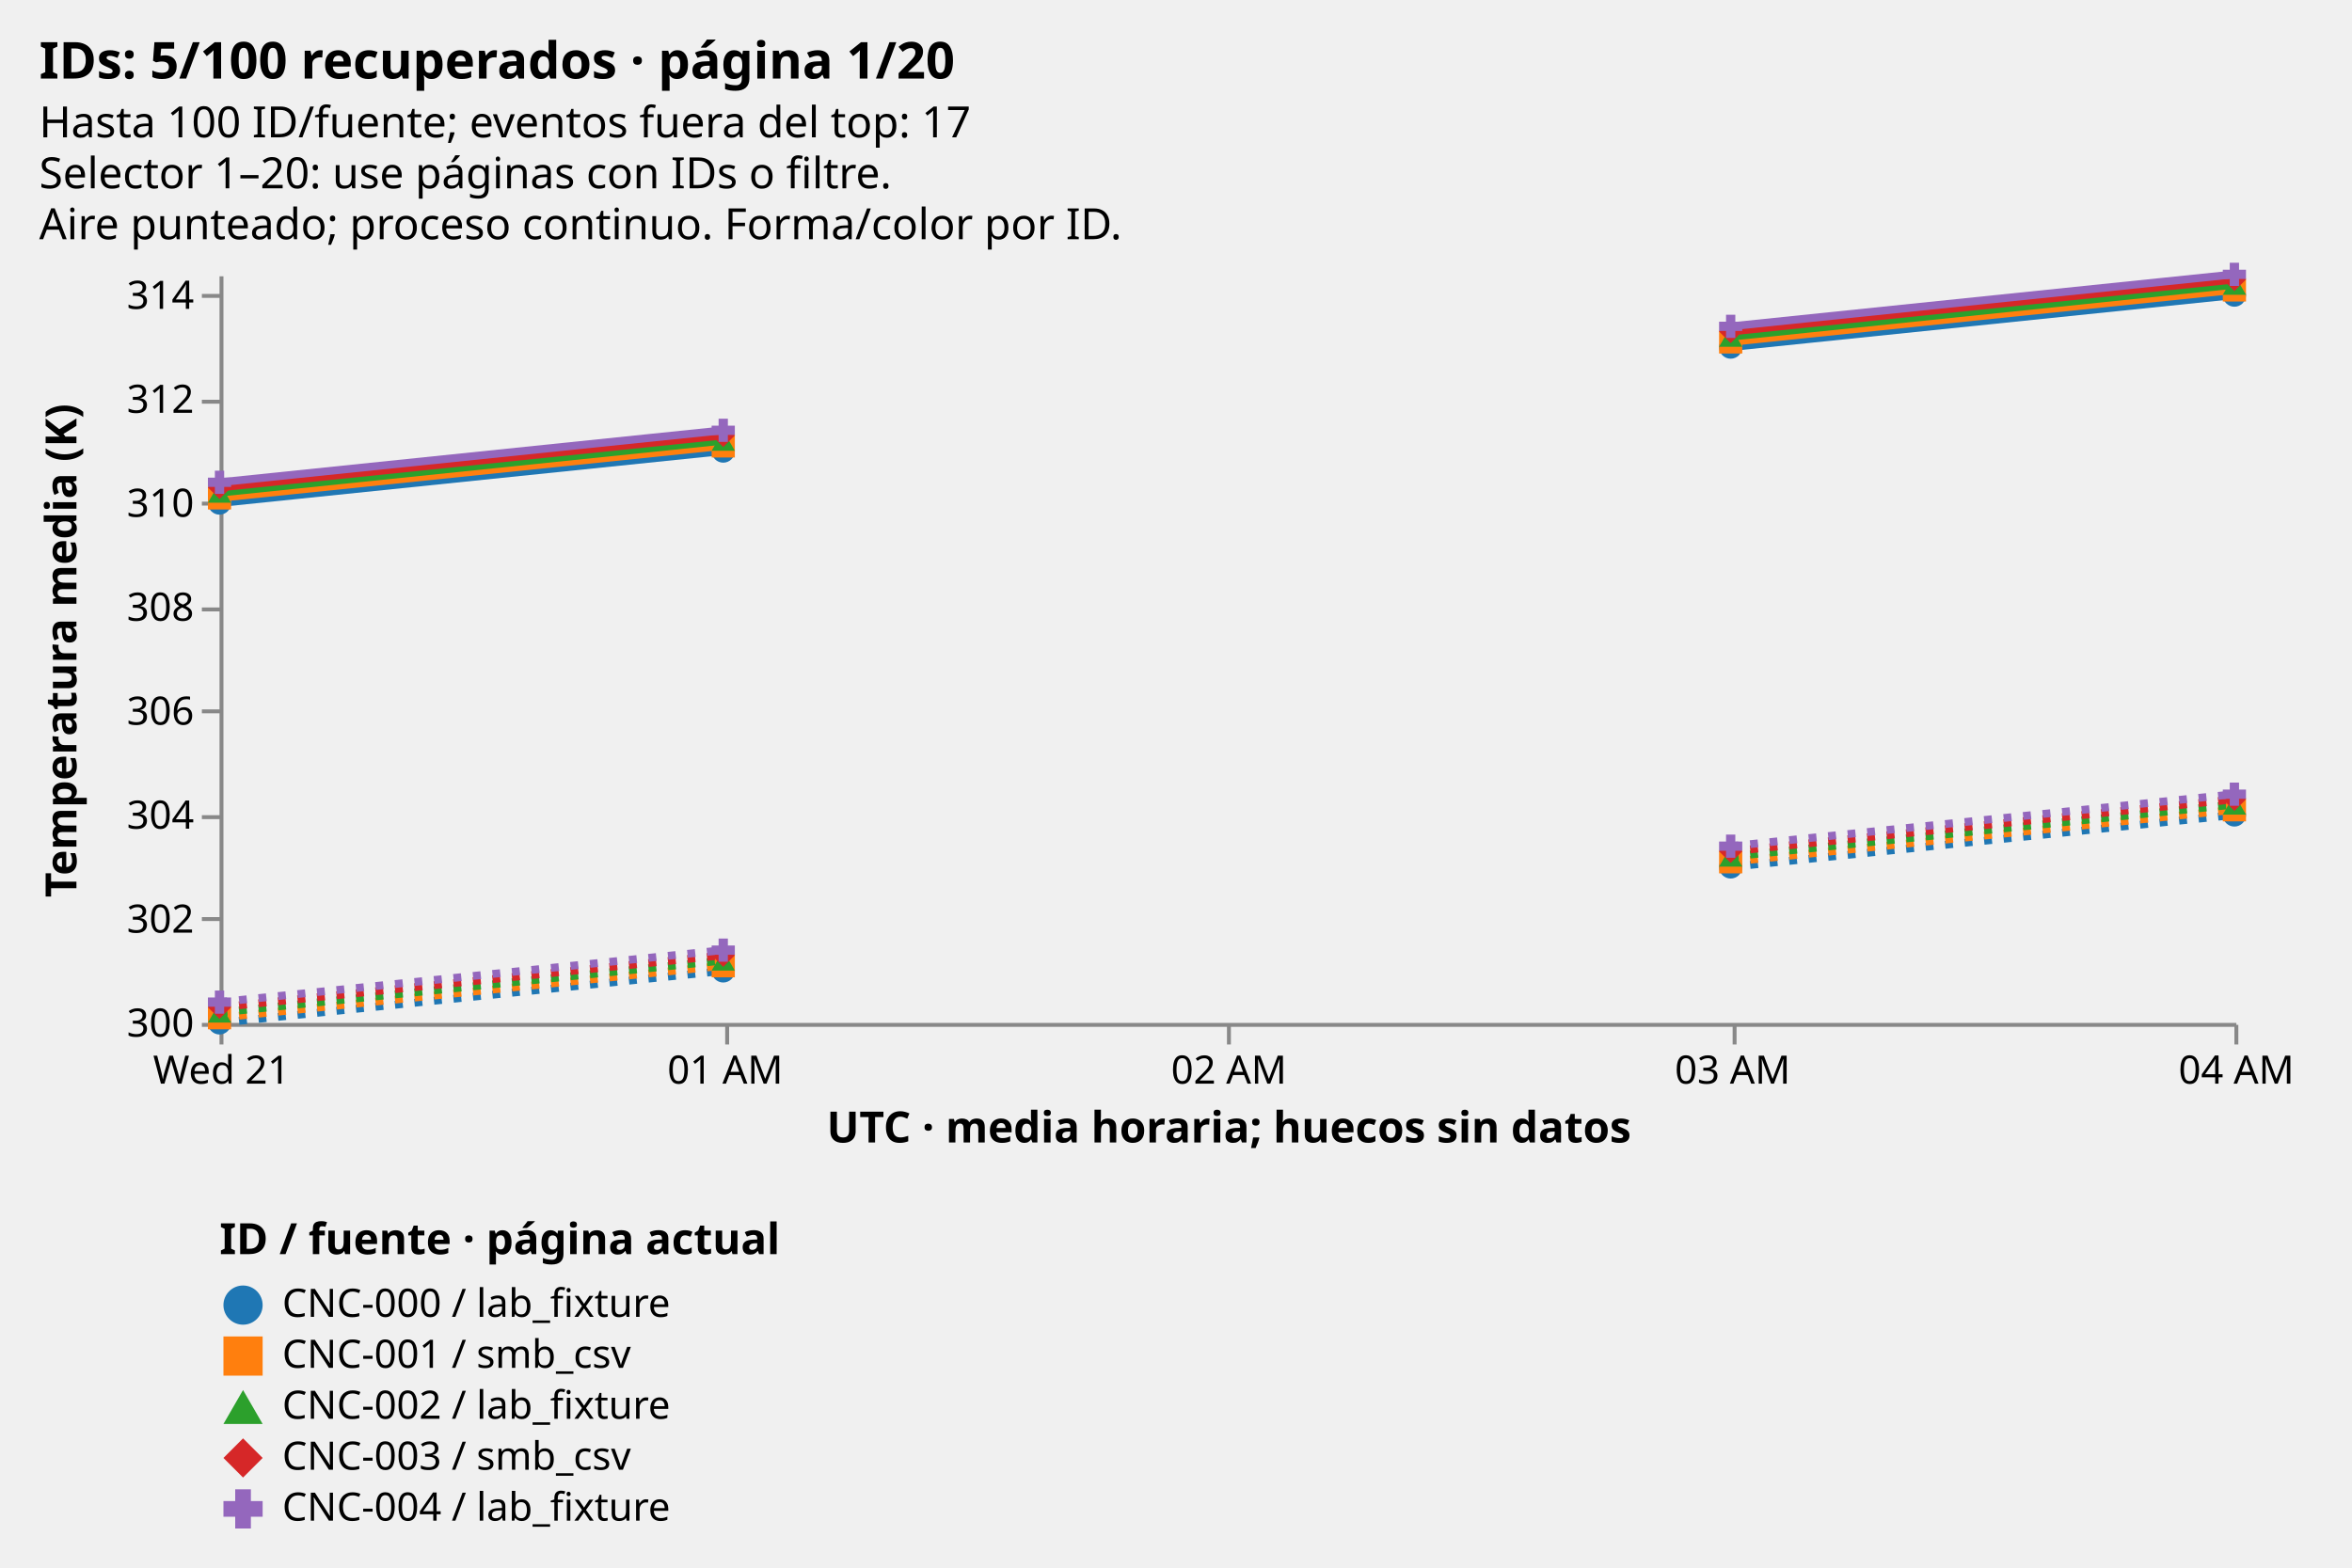
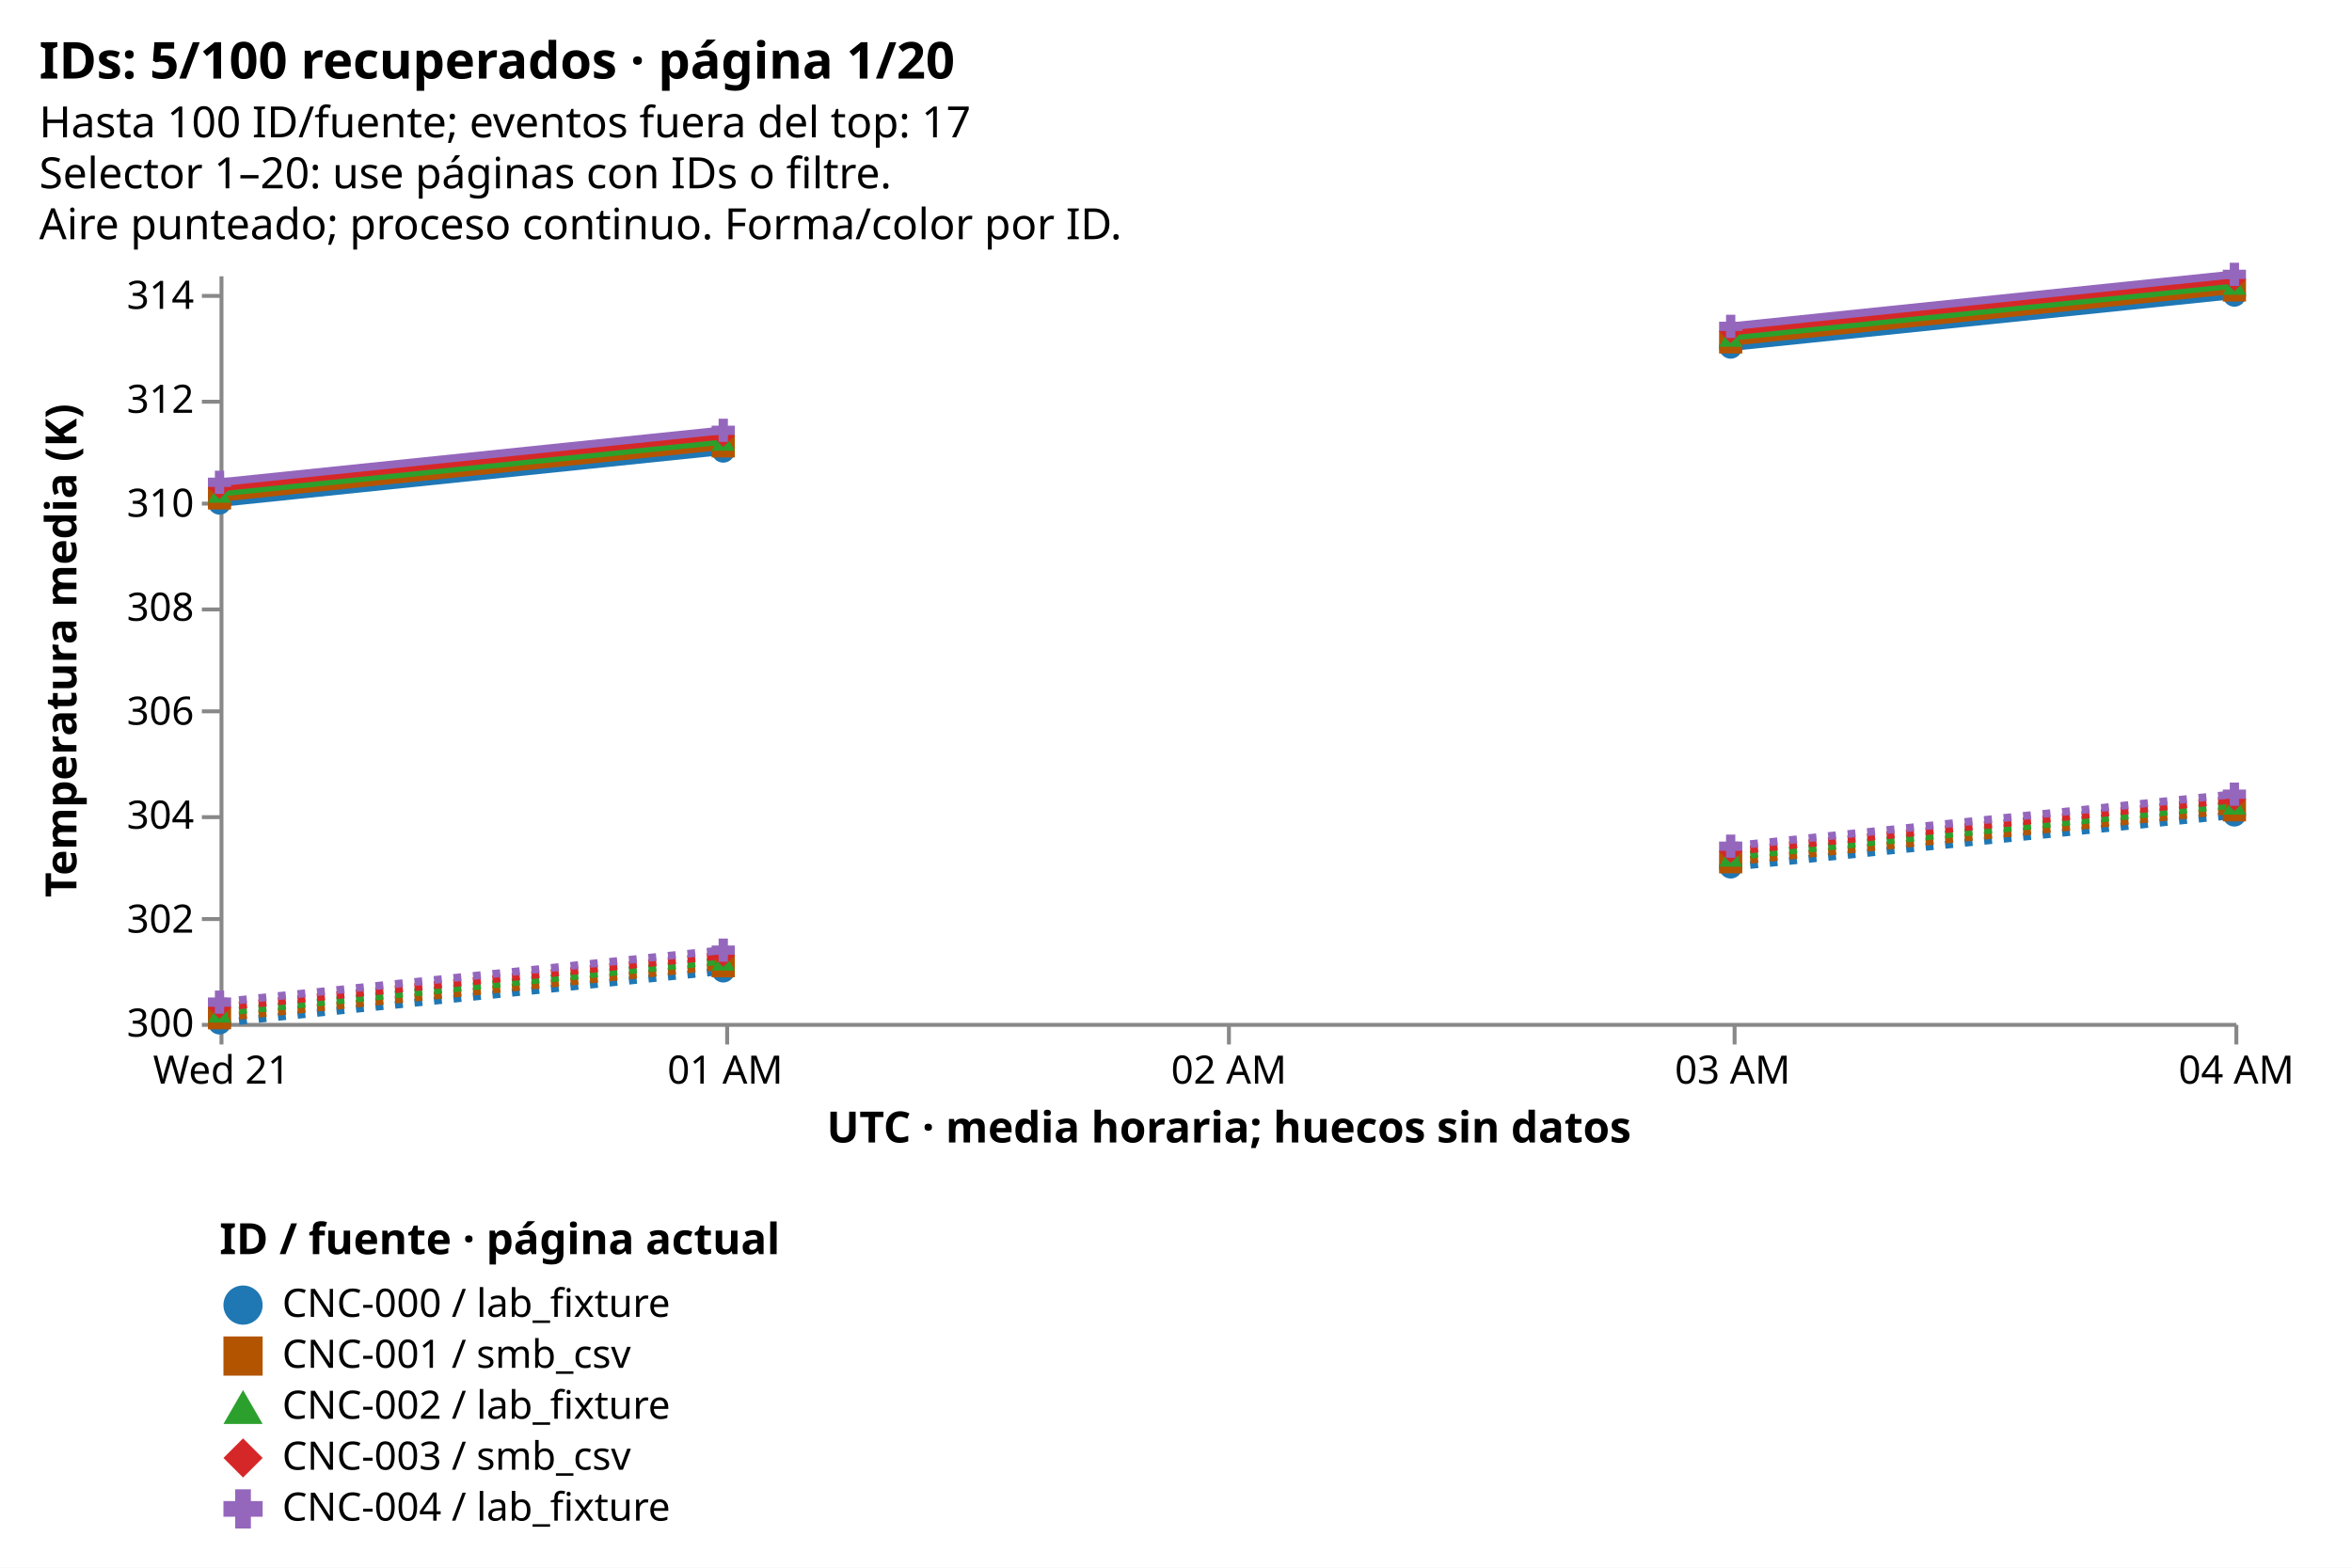
<svg xmlns="http://www.w3.org/2000/svg" version="1.1" class="marks" width="600" height="400" viewBox="0 0 600 400">
+   <rect width="600" height="400" fill="#ffffff" />
  <g fill="none" stroke-miterlimit="10" transform="translate(56,70)">
    <g class="mark-group role-frame root" role="graphics-object" aria-roledescription="group mark container">
      <g transform="translate(0,0)">
        <path class="background" aria-hidden="true" d="M0,0h514v191h-514Z" />
        <g>
          <g class="mark-group role-axis" role="graphics-symbol" aria-roledescription="axis" aria-label="X-axis titled 'UTC · media horaria; huecos sin datos' for a utc scale with values from Wednesday, 21 October 2026, 12:00:00 AM UTC to Wednesday, 21 October 2026, 4:00:00 AM UTC">
            <g transform="translate(0.5,191.5)">
              <path class="background" aria-hidden="true" d="M0,0h0v0h0Z" pointer-events="none" />
              <g>
                <g class="mark-rule role-axis-tick" pointer-events="none">
                  <line transform="translate(0,0)" x2="0" y2="5" stroke="#888" stroke-width="1" opacity="1" />
                  <line transform="translate(129,0)" x2="0" y2="5" stroke="#888" stroke-width="1" opacity="1" />
                  <line transform="translate(257,0)" x2="0" y2="5" stroke="#888" stroke-width="1" opacity="1" />
                  <line transform="translate(386,0)" x2="0" y2="5" stroke="#888" stroke-width="1" opacity="1" />
                  <line transform="translate(514,0)" x2="0" y2="5" stroke="#888" stroke-width="1" opacity="1" />
                </g>
                <g class="mark-text role-axis-label" pointer-events="none">
                  <text text-anchor="middle" transform="translate(0,15)" font-family="sans-serif" font-size="10px" fill="#000" opacity="1">Wed 21</text>
                  <text text-anchor="middle" transform="translate(128.5,15)" font-family="sans-serif" font-size="10px" fill="#000" opacity="1">01 AM</text>
                  <text text-anchor="middle" transform="translate(257,15)" font-family="sans-serif" font-size="10px" fill="#000" opacity="1">02 AM</text>
                  <text text-anchor="middle" transform="translate(385.5,15)" font-family="sans-serif" font-size="10px" fill="#000" opacity="1">03 AM</text>
                  <text text-anchor="middle" transform="translate(514,15)" font-family="sans-serif" font-size="10px" fill="#000" opacity="1">04 AM</text>
                </g>
                <g class="mark-rule role-axis-domain" pointer-events="none">
                  <line transform="translate(0,0)" x2="514" y2="0" stroke="#888" stroke-width="1" opacity="1" />
                </g>
                <g class="mark-text role-axis-title" pointer-events="none">
                  <text text-anchor="middle" transform="translate(257,30)" font-family="sans-serif" font-size="11px" font-weight="bold" fill="#000" opacity="1">UTC · media horaria; huecos sin datos</text>
                </g>
              </g>
              <path class="foreground" aria-hidden="true" d="" pointer-events="none" display="none" />
            </g>
          </g>
          <g class="mark-group role-axis" role="graphics-symbol" aria-roledescription="axis" aria-label="Y-axis titled 'Temperatura media (K)' for a linear scale with values from 300 to 314">
            <g transform="translate(0.5,0.5)">
              <path class="background" aria-hidden="true" d="M0,0h0v0h0Z" pointer-events="none" />
              <g>
                <g class="mark-rule role-axis-tick" pointer-events="none">
                  <line transform="translate(0,191)" x2="-5" y2="0" stroke="#888" stroke-width="1" opacity="1" />
                  <line transform="translate(0,164)" x2="-5" y2="0" stroke="#888" stroke-width="1" opacity="1" />
                  <line transform="translate(0,138)" x2="-5" y2="0" stroke="#888" stroke-width="1" opacity="1" />
                  <line transform="translate(0,111)" x2="-5" y2="0" stroke="#888" stroke-width="1" opacity="1" />
                  <line transform="translate(0,85)" x2="-5" y2="0" stroke="#888" stroke-width="1" opacity="1" />
                  <line transform="translate(0,58)" x2="-5" y2="0" stroke="#888" stroke-width="1" opacity="1" />
                  <line transform="translate(0,32)" x2="-5" y2="0" stroke="#888" stroke-width="1" opacity="1" />
                  <line transform="translate(0,5)" x2="-5" y2="0" stroke="#888" stroke-width="1" opacity="1" />
                </g>
                <g class="mark-text role-axis-label" pointer-events="none">
                  <text text-anchor="end" transform="translate(-7,194)" font-family="sans-serif" font-size="10px" fill="#000" opacity="1">300</text>
                  <text text-anchor="end" transform="translate(-7,167.4722)" font-family="sans-serif" font-size="10px" fill="#000" opacity="1">302</text>
                  <text text-anchor="end" transform="translate(-7,140.9444)" font-family="sans-serif" font-size="10px" fill="#000" opacity="1">304</text>
                  <text text-anchor="end" transform="translate(-7,114.4167)" font-family="sans-serif" font-size="10px" fill="#000" opacity="1">306</text>
                  <text text-anchor="end" transform="translate(-7,87.88889)" font-family="sans-serif" font-size="10px" fill="#000" opacity="1">308</text>
                  <text text-anchor="end" transform="translate(-7,61.36111)" font-family="sans-serif" font-size="10px" fill="#000" opacity="1">310</text>
                  <text text-anchor="end" transform="translate(-7,34.83333)" font-family="sans-serif" font-size="10px" fill="#000" opacity="1">312</text>
                  <text text-anchor="end" transform="translate(-7,8.305556)" font-family="sans-serif" font-size="10px" fill="#000" opacity="1">314</text>
                </g>
                <g class="mark-rule role-axis-domain" pointer-events="none">
                  <line transform="translate(0,191)" x2="0" y2="-191" stroke="#888" stroke-width="1" opacity="1" />
                </g>
                <g class="mark-text role-axis-title" pointer-events="none">
                  <text text-anchor="middle" transform="translate(-35,95.5) rotate(-90) translate(0,-2)" font-family="sans-serif" font-size="11px" font-weight="bold" fill="#000" opacity="1">Temperatura media (K)</text>
                </g>
              </g>
              <path class="foreground" aria-hidden="true" d="" pointer-events="none" display="none" />
            </g>
          </g>
          <g class="mark-group role-scope" role="graphics-object" aria-roledescription="group mark container">
            <g transform="translate(0,0)">
              <path class="background" aria-hidden="true" d="M0,0h0v0h0Z" />
              <g>
                <g class="mark-line role-mark" aria-hidden="true">
                  <path d="M0,191L128.5,177.736M385.5,151.208L514,137.944" stroke="#1f77b4" stroke-width="2" stroke-dasharray="2,3" />
                </g>
                <g class="mark-symbol role-mark" role="graphics-object" aria-roledescription="symbol mark container">
                  <path aria-label="CNC-000 / lab_fixture; aire; UTC 2026-10-21 00:00; 300.00 K; n hora 1" role="graphics-symbol" aria-roledescription="symbol mark" transform="translate(0,191)" d="M2.958,0A2.958,2.958,0,1,1,-2.958,0A2.958,2.958,0,1,1,2.958,0" fill="#1f77b4" opacity="1" />
                  <path aria-label="CNC-000 / lab_fixture; aire; UTC 2026-10-21 01:00; 301.00 K; n hora 1" role="graphics-symbol" aria-roledescription="symbol mark" transform="translate(128.5,177.7361)" d="M2.958,0A2.958,2.958,0,1,1,-2.958,0A2.958,2.958,0,1,1,2.958,0" fill="#1f77b4" opacity="1" />
                  <path aria-label="CNC-000 / lab_fixture; aire; UTC 2026-10-21 03:00; 303.00 K; n hora 1" role="graphics-symbol" aria-roledescription="symbol mark" transform="translate(385.5,151.2083)" d="M2.958,0A2.958,2.958,0,1,1,-2.958,0A2.958,2.958,0,1,1,2.958,0" fill="#1f77b4" opacity="1" />
                  <path aria-label="CNC-000 / lab_fixture; aire; UTC 2026-10-21 04:00; 304.00 K; n hora 1" role="graphics-symbol" aria-roledescription="symbol mark" transform="translate(514,137.9444)" d="M2.958,0A2.958,2.958,0,1,1,-2.958,0A2.958,2.958,0,1,1,2.958,0" fill="#1f77b4" opacity="1" />
                </g>
              </g>
              <path class="foreground" aria-hidden="true" d="" display="none" />
            </g>
            <g transform="translate(0,0)">
              <path class="background" aria-hidden="true" d="M0,0h0v0h0Z" />
              <g>
                <g class="mark-line role-mark" aria-hidden="true">
                  <path d="M0,58.361L128.5,45.097M385.5,18.569L514,5.306" stroke="#1f77b4" stroke-width="2" stroke-dasharray="8,0" />
                </g>
                <g class="mark-symbol role-mark" role="graphics-object" aria-roledescription="symbol mark container">
                  <path aria-label="CNC-000 / lab_fixture; proceso; UTC 2026-10-21 00:00; 310.00 K; n hora 1" role="graphics-symbol" aria-roledescription="symbol mark" transform="translate(0,58.36111)" d="M2.958,0A2.958,2.958,0,1,1,-2.958,0A2.958,2.958,0,1,1,2.958,0" fill="#1f77b4" opacity="1" />
                  <path aria-label="CNC-000 / lab_fixture; proceso; UTC 2026-10-21 01:00; 311.00 K; n hora 1" role="graphics-symbol" aria-roledescription="symbol mark" transform="translate(128.5,45.09722)" d="M2.958,0A2.958,2.958,0,1,1,-2.958,0A2.958,2.958,0,1,1,2.958,0" fill="#1f77b4" opacity="1" />
                  <path aria-label="CNC-000 / lab_fixture; proceso; UTC 2026-10-21 03:00; 313.00 K; n hora 1" role="graphics-symbol" aria-roledescription="symbol mark" transform="translate(385.5,18.56944)" d="M2.958,0A2.958,2.958,0,1,1,-2.958,0A2.958,2.958,0,1,1,2.958,0" fill="#1f77b4" opacity="1" />
                  <path aria-label="CNC-000 / lab_fixture; proceso; UTC 2026-10-21 04:00; 314.00 K; n hora 1" role="graphics-symbol" aria-roledescription="symbol mark" transform="translate(514,5.305556)" d="M2.958,0A2.958,2.958,0,1,1,-2.958,0A2.958,2.958,0,1,1,2.958,0" fill="#1f77b4" opacity="1" />
                </g>
              </g>
              <path class="foreground" aria-hidden="true" d="" display="none" />
            </g>
            <g transform="translate(0,0)">
              <path class="background" aria-hidden="true" d="M0,0h0v0h0Z" />
              <g>
                <g class="mark-line role-mark" aria-hidden="true">
-                   <path d="M0,189.674L128.5,176.41M385.5,149.882L514,136.618" stroke="#ff7f0e" stroke-width="2" stroke-dasharray="2,3" />
-                 </g>
-                 <g class="mark-symbol role-mark" role="graphics-object" aria-roledescription="symbol mark container">
-                   <path aria-label="CNC-001 / smb_csv; aire; UTC 2026-10-21 00:00; 300.10 K; n hora 1" role="graphics-symbol" aria-roledescription="symbol mark" transform="translate(0,189.6736)" d="M-2.958,-2.958h5.916v5.916h-5.916Z" fill="#ff7f0e" opacity="1" />
-                   <path aria-label="CNC-001 / smb_csv; aire; UTC 2026-10-21 01:00; 301.10 K; n hora 1" role="graphics-symbol" aria-roledescription="symbol mark" transform="translate(128.5,176.4097)" d="M-2.958,-2.958h5.916v5.916h-5.916Z" fill="#ff7f0e" opacity="1" />
-                   <path aria-label="CNC-001 / smb_csv; aire; UTC 2026-10-21 03:00; 303.10 K; n hora 1" role="graphics-symbol" aria-roledescription="symbol mark" transform="translate(385.5,149.8819)" d="M-2.958,-2.958h5.916v5.916h-5.916Z" fill="#ff7f0e" opacity="1" />
-                   <path aria-label="CNC-001 / smb_csv; aire; UTC 2026-10-21 04:00; 304.10 K; n hora 1" role="graphics-symbol" aria-roledescription="symbol mark" transform="translate(514,136.6181)" d="M-2.958,-2.958h5.916v5.916h-5.916Z" fill="#ff7f0e" opacity="1" />
-                 </g>
-               </g>
-               <path class="foreground" aria-hidden="true" d="" display="none" />
-             </g>
-             <g transform="translate(0,0)">
-               <path class="background" aria-hidden="true" d="M0,0h0v0h0Z" />
-               <g>
-                 <g class="mark-line role-mark" aria-hidden="true">
-                   <path d="M0,57.035L128.5,43.771M385.5,17.243L514,3.979" stroke="#ff7f0e" stroke-width="2" stroke-dasharray="8,0" />
-                 </g>
-                 <g class="mark-symbol role-mark" role="graphics-object" aria-roledescription="symbol mark container">
-                   <path aria-label="CNC-001 / smb_csv; proceso; UTC 2026-10-21 00:00; 310.10 K; n hora 1" role="graphics-symbol" aria-roledescription="symbol mark" transform="translate(0,57.03472)" d="M-2.958,-2.958h5.916v5.916h-5.916Z" fill="#ff7f0e" opacity="1" />
-                   <path aria-label="CNC-001 / smb_csv; proceso; UTC 2026-10-21 01:00; 311.10 K; n hora 1" role="graphics-symbol" aria-roledescription="symbol mark" transform="translate(128.5,43.77083)" d="M-2.958,-2.958h5.916v5.916h-5.916Z" fill="#ff7f0e" opacity="1" />
-                   <path aria-label="CNC-001 / smb_csv; proceso; UTC 2026-10-21 03:00; 313.10 K; n hora 1" role="graphics-symbol" aria-roledescription="symbol mark" transform="translate(385.5,17.24306)" d="M-2.958,-2.958h5.916v5.916h-5.916Z" fill="#ff7f0e" opacity="1" />
-                   <path aria-label="CNC-001 / smb_csv; proceso; UTC 2026-10-21 04:00; 314.10 K; n hora 1" role="graphics-symbol" aria-roledescription="symbol mark" transform="translate(514,3.979167)" d="M-2.958,-2.958h5.916v5.916h-5.916Z" fill="#ff7f0e" opacity="1" />
+                   <path d="M0,189.674L128.5,176.41M385.5,149.882L514,136.618" stroke="#b35400" stroke-width="2" stroke-dasharray="2,3" />
+                 </g>
+                 <g class="mark-symbol role-mark" role="graphics-object" aria-roledescription="symbol mark container">
+                   <path aria-label="CNC-001 / smb_csv; aire; UTC 2026-10-21 00:00; 300.10 K; n hora 1" role="graphics-symbol" aria-roledescription="symbol mark" transform="translate(0,189.6736)" d="M-2.958,-2.958h5.916v5.916h-5.916Z" fill="#b35400" opacity="1" />
+                   <path aria-label="CNC-001 / smb_csv; aire; UTC 2026-10-21 01:00; 301.10 K; n hora 1" role="graphics-symbol" aria-roledescription="symbol mark" transform="translate(128.5,176.4097)" d="M-2.958,-2.958h5.916v5.916h-5.916Z" fill="#b35400" opacity="1" />
+                   <path aria-label="CNC-001 / smb_csv; aire; UTC 2026-10-21 03:00; 303.10 K; n hora 1" role="graphics-symbol" aria-roledescription="symbol mark" transform="translate(385.5,149.8819)" d="M-2.958,-2.958h5.916v5.916h-5.916Z" fill="#b35400" opacity="1" />
+                   <path aria-label="CNC-001 / smb_csv; aire; UTC 2026-10-21 04:00; 304.10 K; n hora 1" role="graphics-symbol" aria-roledescription="symbol mark" transform="translate(514,136.6181)" d="M-2.958,-2.958h5.916v5.916h-5.916Z" fill="#b35400" opacity="1" />
+                 </g>
+               </g>
+               <path class="foreground" aria-hidden="true" d="" display="none" />
+             </g>
+             <g transform="translate(0,0)">
+               <path class="background" aria-hidden="true" d="M0,0h0v0h0Z" />
+               <g>
+                 <g class="mark-line role-mark" aria-hidden="true">
+                   <path d="M0,57.035L128.5,43.771M385.5,17.243L514,3.979" stroke="#b35400" stroke-width="2" stroke-dasharray="8,0" />
+                 </g>
+                 <g class="mark-symbol role-mark" role="graphics-object" aria-roledescription="symbol mark container">
+                   <path aria-label="CNC-001 / smb_csv; proceso; UTC 2026-10-21 00:00; 310.10 K; n hora 1" role="graphics-symbol" aria-roledescription="symbol mark" transform="translate(0,57.03472)" d="M-2.958,-2.958h5.916v5.916h-5.916Z" fill="#b35400" opacity="1" />
+                   <path aria-label="CNC-001 / smb_csv; proceso; UTC 2026-10-21 01:00; 311.10 K; n hora 1" role="graphics-symbol" aria-roledescription="symbol mark" transform="translate(128.5,43.77083)" d="M-2.958,-2.958h5.916v5.916h-5.916Z" fill="#b35400" opacity="1" />
+                   <path aria-label="CNC-001 / smb_csv; proceso; UTC 2026-10-21 03:00; 313.10 K; n hora 1" role="graphics-symbol" aria-roledescription="symbol mark" transform="translate(385.5,17.24306)" d="M-2.958,-2.958h5.916v5.916h-5.916Z" fill="#b35400" opacity="1" />
+                   <path aria-label="CNC-001 / smb_csv; proceso; UTC 2026-10-21 04:00; 314.10 K; n hora 1" role="graphics-symbol" aria-roledescription="symbol mark" transform="translate(514,3.979167)" d="M-2.958,-2.958h5.916v5.916h-5.916Z" fill="#b35400" opacity="1" />
                </g>
              </g>
              <path class="foreground" aria-hidden="true" d="" display="none" />
            </g>
            <g transform="translate(0,0)">
              <path class="background" aria-hidden="true" d="M0,0h0v0h0Z" />
              <g>
                <g class="mark-line role-mark" aria-hidden="true">
                  <path d="M0,188.347L128.5,175.083M385.5,148.556L514,135.292" stroke="#2ca02c" stroke-width="2" stroke-dasharray="2,3" />
                </g>
                <g class="mark-symbol role-mark" role="graphics-object" aria-roledescription="symbol mark container">
                  <path aria-label="CNC-002 / lab_fixture; aire; UTC 2026-10-21 00:00; 300.20 K; n hora 1" role="graphics-symbol" aria-roledescription="symbol mark" transform="translate(0,188.3472)" d="M0,-2.562L-2.958,2.562L2.958,2.562Z" fill="#2ca02c" opacity="1" />
                  <path aria-label="CNC-002 / lab_fixture; aire; UTC 2026-10-21 01:00; 301.20 K; n hora 1" role="graphics-symbol" aria-roledescription="symbol mark" transform="translate(128.5,175.0833)" d="M0,-2.562L-2.958,2.562L2.958,2.562Z" fill="#2ca02c" opacity="1" />
                  <path aria-label="CNC-002 / lab_fixture; aire; UTC 2026-10-21 03:00; 303.20 K; n hora 1" role="graphics-symbol" aria-roledescription="symbol mark" transform="translate(385.5,148.5556)" d="M0,-2.562L-2.958,2.562L2.958,2.562Z" fill="#2ca02c" opacity="1" />
                  <path aria-label="CNC-002 / lab_fixture; aire; UTC 2026-10-21 04:00; 304.20 K; n hora 1" role="graphics-symbol" aria-roledescription="symbol mark" transform="translate(514,135.2917)" d="M0,-2.562L-2.958,2.562L2.958,2.562Z" fill="#2ca02c" opacity="1" />
                </g>
              </g>
              <path class="foreground" aria-hidden="true" d="" display="none" />
            </g>
            <g transform="translate(0,0)">
              <path class="background" aria-hidden="true" d="M0,0h0v0h0Z" />
              <g>
                <g class="mark-line role-mark" aria-hidden="true">
                  <path d="M0,55.708L128.5,42.444M385.5,15.917L514,2.653" stroke="#2ca02c" stroke-width="2" stroke-dasharray="8,0" />
                </g>
                <g class="mark-symbol role-mark" role="graphics-object" aria-roledescription="symbol mark container">
                  <path aria-label="CNC-002 / lab_fixture; proceso; UTC 2026-10-21 00:00; 310.20 K; n hora 1" role="graphics-symbol" aria-roledescription="symbol mark" transform="translate(0,55.70833)" d="M0,-2.562L-2.958,2.562L2.958,2.562Z" fill="#2ca02c" opacity="1" />
                  <path aria-label="CNC-002 / lab_fixture; proceso; UTC 2026-10-21 01:00; 311.20 K; n hora 1" role="graphics-symbol" aria-roledescription="symbol mark" transform="translate(128.5,42.44444)" d="M0,-2.562L-2.958,2.562L2.958,2.562Z" fill="#2ca02c" opacity="1" />
                  <path aria-label="CNC-002 / lab_fixture; proceso; UTC 2026-10-21 03:00; 313.20 K; n hora 1" role="graphics-symbol" aria-roledescription="symbol mark" transform="translate(385.5,15.91667)" d="M0,-2.562L-2.958,2.562L2.958,2.562Z" fill="#2ca02c" opacity="1" />
                  <path aria-label="CNC-002 / lab_fixture; proceso; UTC 2026-10-21 04:00; 314.20 K; n hora 1" role="graphics-symbol" aria-roledescription="symbol mark" transform="translate(514,2.652778)" d="M0,-2.562L-2.958,2.562L2.958,2.562Z" fill="#2ca02c" opacity="1" />
                </g>
              </g>
              <path class="foreground" aria-hidden="true" d="" display="none" />
            </g>
            <g transform="translate(0,0)">
              <path class="background" aria-hidden="true" d="M0,0h0v0h0Z" />
              <g>
                <g class="mark-line role-mark" aria-hidden="true">
                  <path d="M0,187.021L128.5,173.757M385.5,147.229L514,133.965" stroke="#d62728" stroke-width="2" stroke-dasharray="2,3" />
                </g>
                <g class="mark-symbol role-mark" role="graphics-object" aria-roledescription="symbol mark container">
                  <path aria-label="CNC-003 / smb_csv; aire; UTC 2026-10-21 00:00; 300.30 K; n hora 1" role="graphics-symbol" aria-roledescription="symbol mark" transform="translate(0,187.0208)" d="M-2.958,0L0,-2.958L2.958,0L0,2.958Z" fill="#d62728" opacity="1" />
                  <path aria-label="CNC-003 / smb_csv; aire; UTC 2026-10-21 01:00; 301.30 K; n hora 1" role="graphics-symbol" aria-roledescription="symbol mark" transform="translate(128.5,173.7569)" d="M-2.958,0L0,-2.958L2.958,0L0,2.958Z" fill="#d62728" opacity="1" />
                  <path aria-label="CNC-003 / smb_csv; aire; UTC 2026-10-21 03:00; 303.30 K; n hora 1" role="graphics-symbol" aria-roledescription="symbol mark" transform="translate(385.5,147.2292)" d="M-2.958,0L0,-2.958L2.958,0L0,2.958Z" fill="#d62728" opacity="1" />
                  <path aria-label="CNC-003 / smb_csv; aire; UTC 2026-10-21 04:00; 304.30 K; n hora 1" role="graphics-symbol" aria-roledescription="symbol mark" transform="translate(514,133.9653)" d="M-2.958,0L0,-2.958L2.958,0L0,2.958Z" fill="#d62728" opacity="1" />
                </g>
              </g>
              <path class="foreground" aria-hidden="true" d="" display="none" />
            </g>
            <g transform="translate(0,0)">
              <path class="background" aria-hidden="true" d="M0,0h0v0h0Z" />
              <g>
                <g class="mark-line role-mark" aria-hidden="true">
                  <path d="M0,54.382L128.5,41.118M385.5,14.59L514,1.326" stroke="#d62728" stroke-width="2" stroke-dasharray="8,0" />
                </g>
                <g class="mark-symbol role-mark" role="graphics-object" aria-roledescription="symbol mark container">
                  <path aria-label="CNC-003 / smb_csv; proceso; UTC 2026-10-21 00:00; 310.30 K; n hora 1" role="graphics-symbol" aria-roledescription="symbol mark" transform="translate(0,54.38194)" d="M-2.958,0L0,-2.958L2.958,0L0,2.958Z" fill="#d62728" opacity="1" />
                  <path aria-label="CNC-003 / smb_csv; proceso; UTC 2026-10-21 01:00; 311.30 K; n hora 1" role="graphics-symbol" aria-roledescription="symbol mark" transform="translate(128.5,41.11806)" d="M-2.958,0L0,-2.958L2.958,0L0,2.958Z" fill="#d62728" opacity="1" />
                  <path aria-label="CNC-003 / smb_csv; proceso; UTC 2026-10-21 03:00; 313.30 K; n hora 1" role="graphics-symbol" aria-roledescription="symbol mark" transform="translate(385.5,14.59028)" d="M-2.958,0L0,-2.958L2.958,0L0,2.958Z" fill="#d62728" opacity="1" />
                  <path aria-label="CNC-003 / smb_csv; proceso; UTC 2026-10-21 04:00; 314.30 K; n hora 1" role="graphics-symbol" aria-roledescription="symbol mark" transform="translate(514,1.326389)" d="M-2.958,0L0,-2.958L2.958,0L0,2.958Z" fill="#d62728" opacity="1" />
                </g>
              </g>
              <path class="foreground" aria-hidden="true" d="" display="none" />
            </g>
            <g transform="translate(0,0)">
              <path class="background" aria-hidden="true" d="M0,0h0v0h0Z" />
              <g>
                <g class="mark-line role-mark" aria-hidden="true">
                  <path d="M0,185.694L128.5,172.431M385.5,145.903L514,132.639" stroke="#9467bd" stroke-width="2" stroke-dasharray="2,3" />
                </g>
                <g class="mark-symbol role-mark" role="graphics-object" aria-roledescription="symbol mark container">
                  <path aria-label="CNC-004 / lab_fixture; aire; UTC 2026-10-21 00:00; 300.40 K; n hora 1" role="graphics-symbol" aria-roledescription="symbol mark" transform="translate(0,185.6944)" d="M-2.958,-1.183L-2.958,1.183L-1.183,1.183L-1.183,2.958L1.183,2.958L1.183,1.183L2.958,1.183L2.958,-1.183L1.183,-1.183L1.183,-2.958L-1.183,-2.958L-1.183,-1.183Z" fill="#9467bd" opacity="1" />
                  <path aria-label="CNC-004 / lab_fixture; aire; UTC 2026-10-21 01:00; 301.40 K; n hora 1" role="graphics-symbol" aria-roledescription="symbol mark" transform="translate(128.5,172.4306)" d="M-2.958,-1.183L-2.958,1.183L-1.183,1.183L-1.183,2.958L1.183,2.958L1.183,1.183L2.958,1.183L2.958,-1.183L1.183,-1.183L1.183,-2.958L-1.183,-2.958L-1.183,-1.183Z" fill="#9467bd" opacity="1" />
                  <path aria-label="CNC-004 / lab_fixture; aire; UTC 2026-10-21 03:00; 303.40 K; n hora 1" role="graphics-symbol" aria-roledescription="symbol mark" transform="translate(385.5,145.9028)" d="M-2.958,-1.183L-2.958,1.183L-1.183,1.183L-1.183,2.958L1.183,2.958L1.183,1.183L2.958,1.183L2.958,-1.183L1.183,-1.183L1.183,-2.958L-1.183,-2.958L-1.183,-1.183Z" fill="#9467bd" opacity="1" />
                  <path aria-label="CNC-004 / lab_fixture; aire; UTC 2026-10-21 04:00; 304.40 K; n hora 1" role="graphics-symbol" aria-roledescription="symbol mark" transform="translate(514,132.6389)" d="M-2.958,-1.183L-2.958,1.183L-1.183,1.183L-1.183,2.958L1.183,2.958L1.183,1.183L2.958,1.183L2.958,-1.183L1.183,-1.183L1.183,-2.958L-1.183,-2.958L-1.183,-1.183Z" fill="#9467bd" opacity="1" />
                </g>
              </g>
              <path class="foreground" aria-hidden="true" d="" display="none" />
            </g>
            <g transform="translate(0,0)">
              <path class="background" aria-hidden="true" d="M0,0h0v0h0Z" />
              <g>
                <g class="mark-line role-mark" aria-hidden="true">
                  <path d="M0,53.056L128.5,39.792M385.5,13.264L514,0" stroke="#9467bd" stroke-width="2" stroke-dasharray="8,0" />
                </g>
                <g class="mark-symbol role-mark" role="graphics-object" aria-roledescription="symbol mark container">
                  <path aria-label="CNC-004 / lab_fixture; proceso; UTC 2026-10-21 00:00; 310.40 K; n hora 1" role="graphics-symbol" aria-roledescription="symbol mark" transform="translate(0,53.05556)" d="M-2.958,-1.183L-2.958,1.183L-1.183,1.183L-1.183,2.958L1.183,2.958L1.183,1.183L2.958,1.183L2.958,-1.183L1.183,-1.183L1.183,-2.958L-1.183,-2.958L-1.183,-1.183Z" fill="#9467bd" opacity="1" />
                  <path aria-label="CNC-004 / lab_fixture; proceso; UTC 2026-10-21 01:00; 311.40 K; n hora 1" role="graphics-symbol" aria-roledescription="symbol mark" transform="translate(128.5,39.79167)" d="M-2.958,-1.183L-2.958,1.183L-1.183,1.183L-1.183,2.958L1.183,2.958L1.183,1.183L2.958,1.183L2.958,-1.183L1.183,-1.183L1.183,-2.958L-1.183,-2.958L-1.183,-1.183Z" fill="#9467bd" opacity="1" />
                  <path aria-label="CNC-004 / lab_fixture; proceso; UTC 2026-10-21 03:00; 313.40 K; n hora 1" role="graphics-symbol" aria-roledescription="symbol mark" transform="translate(385.5,13.26389)" d="M-2.958,-1.183L-2.958,1.183L-1.183,1.183L-1.183,2.958L1.183,2.958L1.183,1.183L2.958,1.183L2.958,-1.183L1.183,-1.183L1.183,-2.958L-1.183,-2.958L-1.183,-1.183Z" fill="#9467bd" opacity="1" />
                  <path aria-label="CNC-004 / lab_fixture; proceso; UTC 2026-10-21 04:00; 314.40 K; n hora 1" role="graphics-symbol" aria-roledescription="symbol mark" transform="translate(514,0)" d="M-2.958,-1.183L-2.958,1.183L-1.183,1.183L-1.183,2.958L1.183,2.958L1.183,1.183L2.958,1.183L2.958,-1.183L1.183,-1.183L1.183,-2.958L-1.183,-2.958L-1.183,-1.183Z" fill="#9467bd" opacity="1" />
                </g>
              </g>
              <path class="foreground" aria-hidden="true" d="" display="none" />
            </g>
          </g>
          <g class="mark-text role-mark" role="graphics-object" aria-roledescription="text mark container">
            <text aria-label="" role="graphics-symbol" aria-roledescription="text mark" text-anchor="middle" transform="translate(257,95.5)" font-family="sans-serif" font-size="14px" fill="#000" />
          </g>
          <g class="mark-group role-legend" role="graphics-symbol" aria-roledescription="legend" aria-label="Symbol legend titled 'ID / fuente · página actual' for shape and fill color with 5 values: CNC-000 / lab_fixture, CNC-001 / smb_csv, CNC-002 / lab_fixture, CNC-003 / smb_csv, CNC-004 / lab_fixture">
            <g transform="translate(0,241)">
              <path class="background" aria-hidden="true" d="M0,0h237v79h-237Z" pointer-events="none" />
              <g>
                <g class="mark-group role-legend-entry">
                  <g transform="translate(0,16)">
                    <path class="background" aria-hidden="true" d="M0,0h0v0h0Z" pointer-events="none" />
                    <g>
                      <g class="mark-group role-scope" role="graphics-object" aria-roledescription="group mark container">
                        <g transform="translate(0,0)">
                          <path class="background" aria-hidden="true" d="M0,0h184v11h-184Z" pointer-events="none" opacity="1" />
                          <g>
                            <g class="mark-symbol role-legend-symbol" pointer-events="none">
                              <path transform="translate(6,6)" d="M5,0A5,5,0,1,1,-5,0A5,5,0,1,1,5,0" fill="#1f77b4" stroke-width="1.5" opacity="1" />
                            </g>
                            <g class="mark-text role-legend-label" pointer-events="none">
                              <text text-anchor="start" transform="translate(16,9)" font-family="sans-serif" font-size="10px" fill="#000" opacity="1">CNC-000 / lab_fixture</text>
                            </g>
                          </g>
                          <path class="foreground" aria-hidden="true" d="" pointer-events="none" display="none" />
                        </g>
                        <g transform="translate(0,13)">
                          <path class="background" aria-hidden="true" d="M0,0h184v11h-184Z" pointer-events="none" opacity="1" />
                          <g>
                            <g class="mark-symbol role-legend-symbol" pointer-events="none">
-                               <path transform="translate(6,6)" d="M-5,-5h10v10h-10Z" fill="#ff7f0e" stroke-width="1.5" opacity="1" />
+                               <path transform="translate(6,6)" d="M-5,-5h10v10h-10Z" fill="#b35400" stroke-width="1.5" opacity="1" />
                            </g>
                            <g class="mark-text role-legend-label" pointer-events="none">
                              <text text-anchor="start" transform="translate(16,9)" font-family="sans-serif" font-size="10px" fill="#000" opacity="1">CNC-001 / smb_csv</text>
                            </g>
                          </g>
                          <path class="foreground" aria-hidden="true" d="" pointer-events="none" display="none" />
                        </g>
                        <g transform="translate(0,26)">
                          <path class="background" aria-hidden="true" d="M0,0h184v11h-184Z" pointer-events="none" opacity="1" />
                          <g>
                            <g class="mark-symbol role-legend-symbol" pointer-events="none">
                              <path transform="translate(6,6)" d="M0,-4.33L-5,4.33L5,4.33Z" fill="#2ca02c" stroke-width="1.5" opacity="1" />
                            </g>
                            <g class="mark-text role-legend-label" pointer-events="none">
                              <text text-anchor="start" transform="translate(16,9)" font-family="sans-serif" font-size="10px" fill="#000" opacity="1">CNC-002 / lab_fixture</text>
                            </g>
                          </g>
                          <path class="foreground" aria-hidden="true" d="" pointer-events="none" display="none" />
                        </g>
                        <g transform="translate(0,39)">
                          <path class="background" aria-hidden="true" d="M0,0h184v11h-184Z" pointer-events="none" opacity="1" />
                          <g>
                            <g class="mark-symbol role-legend-symbol" pointer-events="none">
                              <path transform="translate(6,6)" d="M-5,0L0,-5L5,0L0,5Z" fill="#d62728" stroke-width="1.5" opacity="1" />
                            </g>
                            <g class="mark-text role-legend-label" pointer-events="none">
                              <text text-anchor="start" transform="translate(16,9)" font-family="sans-serif" font-size="10px" fill="#000" opacity="1">CNC-003 / smb_csv</text>
                            </g>
                          </g>
                          <path class="foreground" aria-hidden="true" d="" pointer-events="none" display="none" />
                        </g>
                        <g transform="translate(0,52)">
                          <path class="background" aria-hidden="true" d="M0,0h184v11h-184Z" pointer-events="none" opacity="1" />
                          <g>
                            <g class="mark-symbol role-legend-symbol" pointer-events="none">
                              <path transform="translate(6,6)" d="M-5,-2L-5,2L-2,2L-2,5L2,5L2,2L5,2L5,-2L2,-2L2,-5L-2,-5L-2,-2Z" fill="#9467bd" stroke-width="1.5" opacity="1" />
                            </g>
                            <g class="mark-text role-legend-label" pointer-events="none">
                              <text text-anchor="start" transform="translate(16,9)" font-family="sans-serif" font-size="10px" fill="#000" opacity="1">CNC-004 / lab_fixture</text>
                            </g>
                          </g>
                          <path class="foreground" aria-hidden="true" d="" pointer-events="none" display="none" />
                        </g>
                      </g>
                    </g>
                    <path class="foreground" aria-hidden="true" d="" pointer-events="none" display="none" />
                  </g>
                </g>
                <g class="mark-text role-legend-title" pointer-events="none">
                  <text text-anchor="start" transform="translate(0,9)" font-family="sans-serif" font-size="11px" font-weight="bold" fill="#000" opacity="1">ID / fuente · página actual</text>
                </g>
              </g>
              <path class="foreground" aria-hidden="true" d="" pointer-events="none" display="none" />
            </g>
          </g>
          <g class="mark-group role-title">
            <g transform="translate(-46,-59.95804)">
              <path class="background" aria-hidden="true" d="M0,0h0v0h0Z" pointer-events="none" />
              <g>
                <g class="mark-text role-title-text" role="graphics-symbol" aria-roledescription="title" aria-label="Title text 'IDs: 5/100 recuperados · página 1/20'" pointer-events="none">
                  <text text-anchor="start" transform="translate(0,10)" font-family="sans-serif" font-size="13px" font-weight="bold" fill="#000" opacity="1">IDs: 5/100 recuperados · página 1/20</text>
                </g>
                <g class="mark-text role-title-subtitle" role="graphics-symbol" aria-roledescription="subtitle" aria-label="Subtitle text 'Hasta 100 ID/fuente; eventos fuera del top: 17 Selector 1–20: use páginas con IDs o filtre. Aire punteado; proceso continuo. Forma/color por ID.'" pointer-events="none">
                  <text text-anchor="start" transform="translate(0,25)" font-family="sans-serif" font-size="11px" fill="#000" opacity="1">
                    <tspan>Hasta 100 ID/fuente; eventos fuera del top: 17</tspan>
                    <tspan x="0" dy="13">Selector 1–20: use páginas con IDs o filtre.</tspan>
                    <tspan x="0" dy="13">Aire punteado; proceso continuo. Forma/color por ID.</tspan>
                  </text>
                </g>
              </g>
              <path class="foreground" aria-hidden="true" d="" pointer-events="none" display="none" />
            </g>
          </g>
        </g>
        <path class="foreground" aria-hidden="true" d="" display="none" />
      </g>
    </g>
  </g>
</svg>
